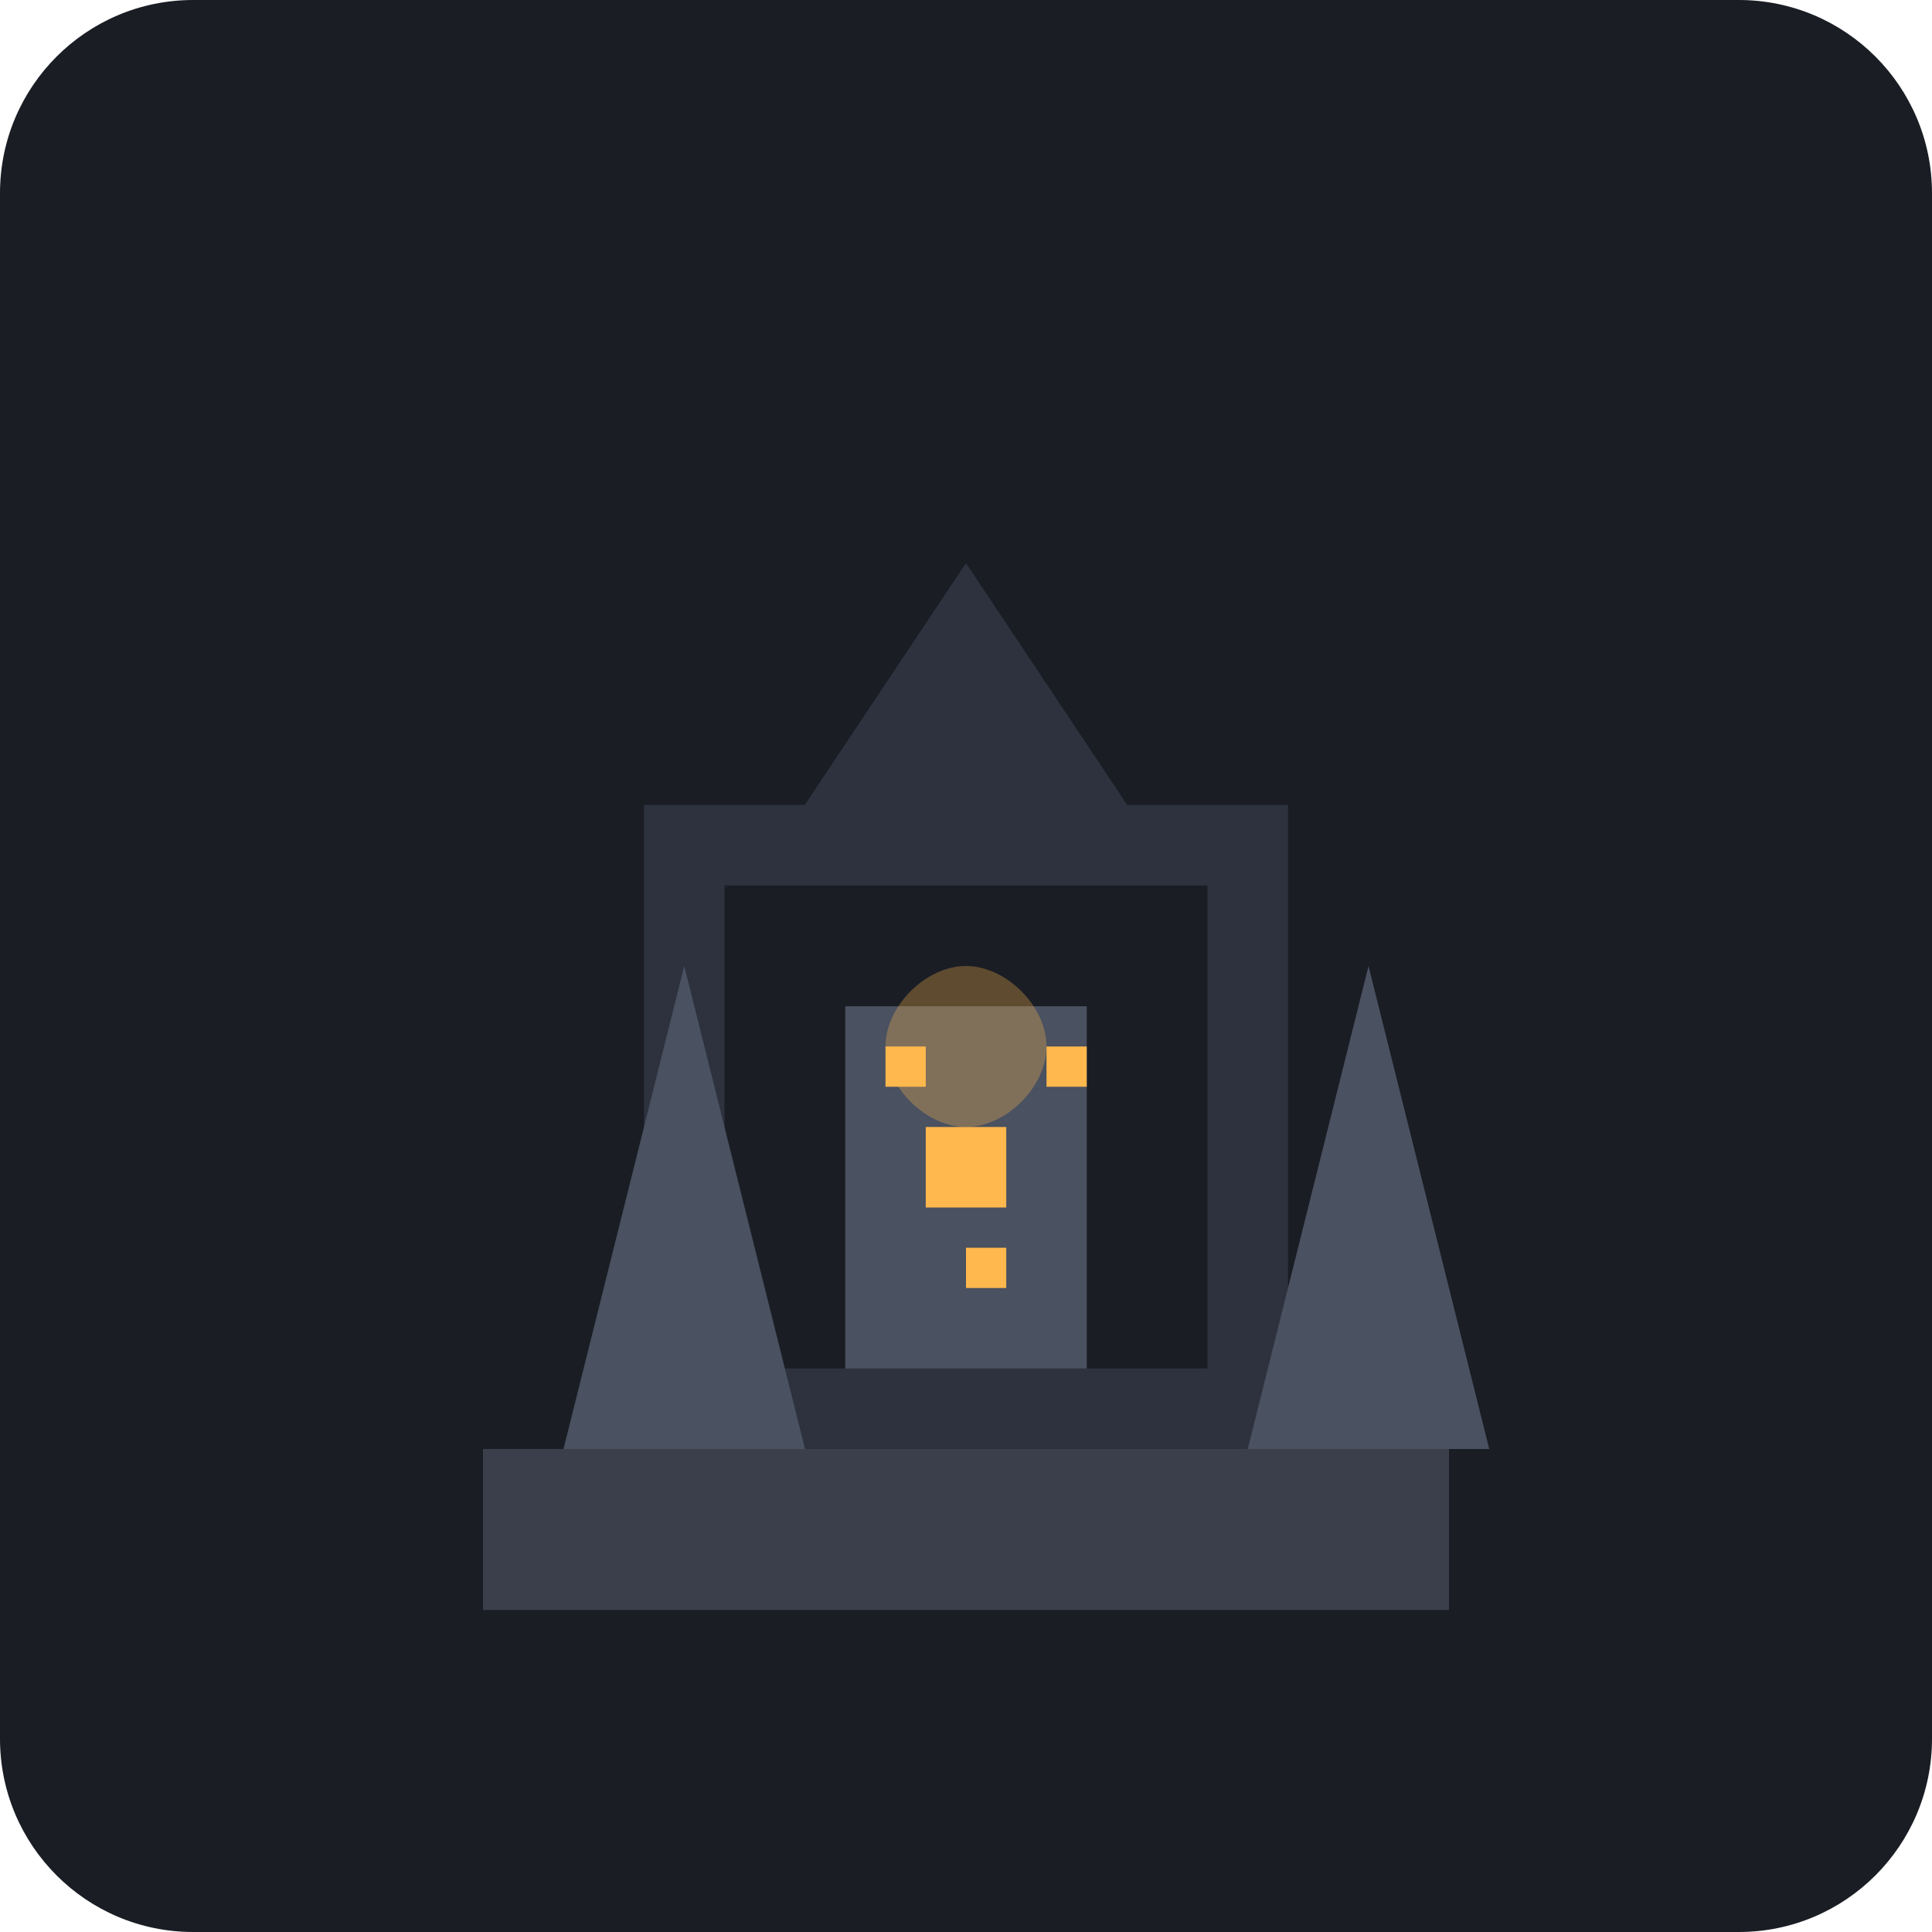
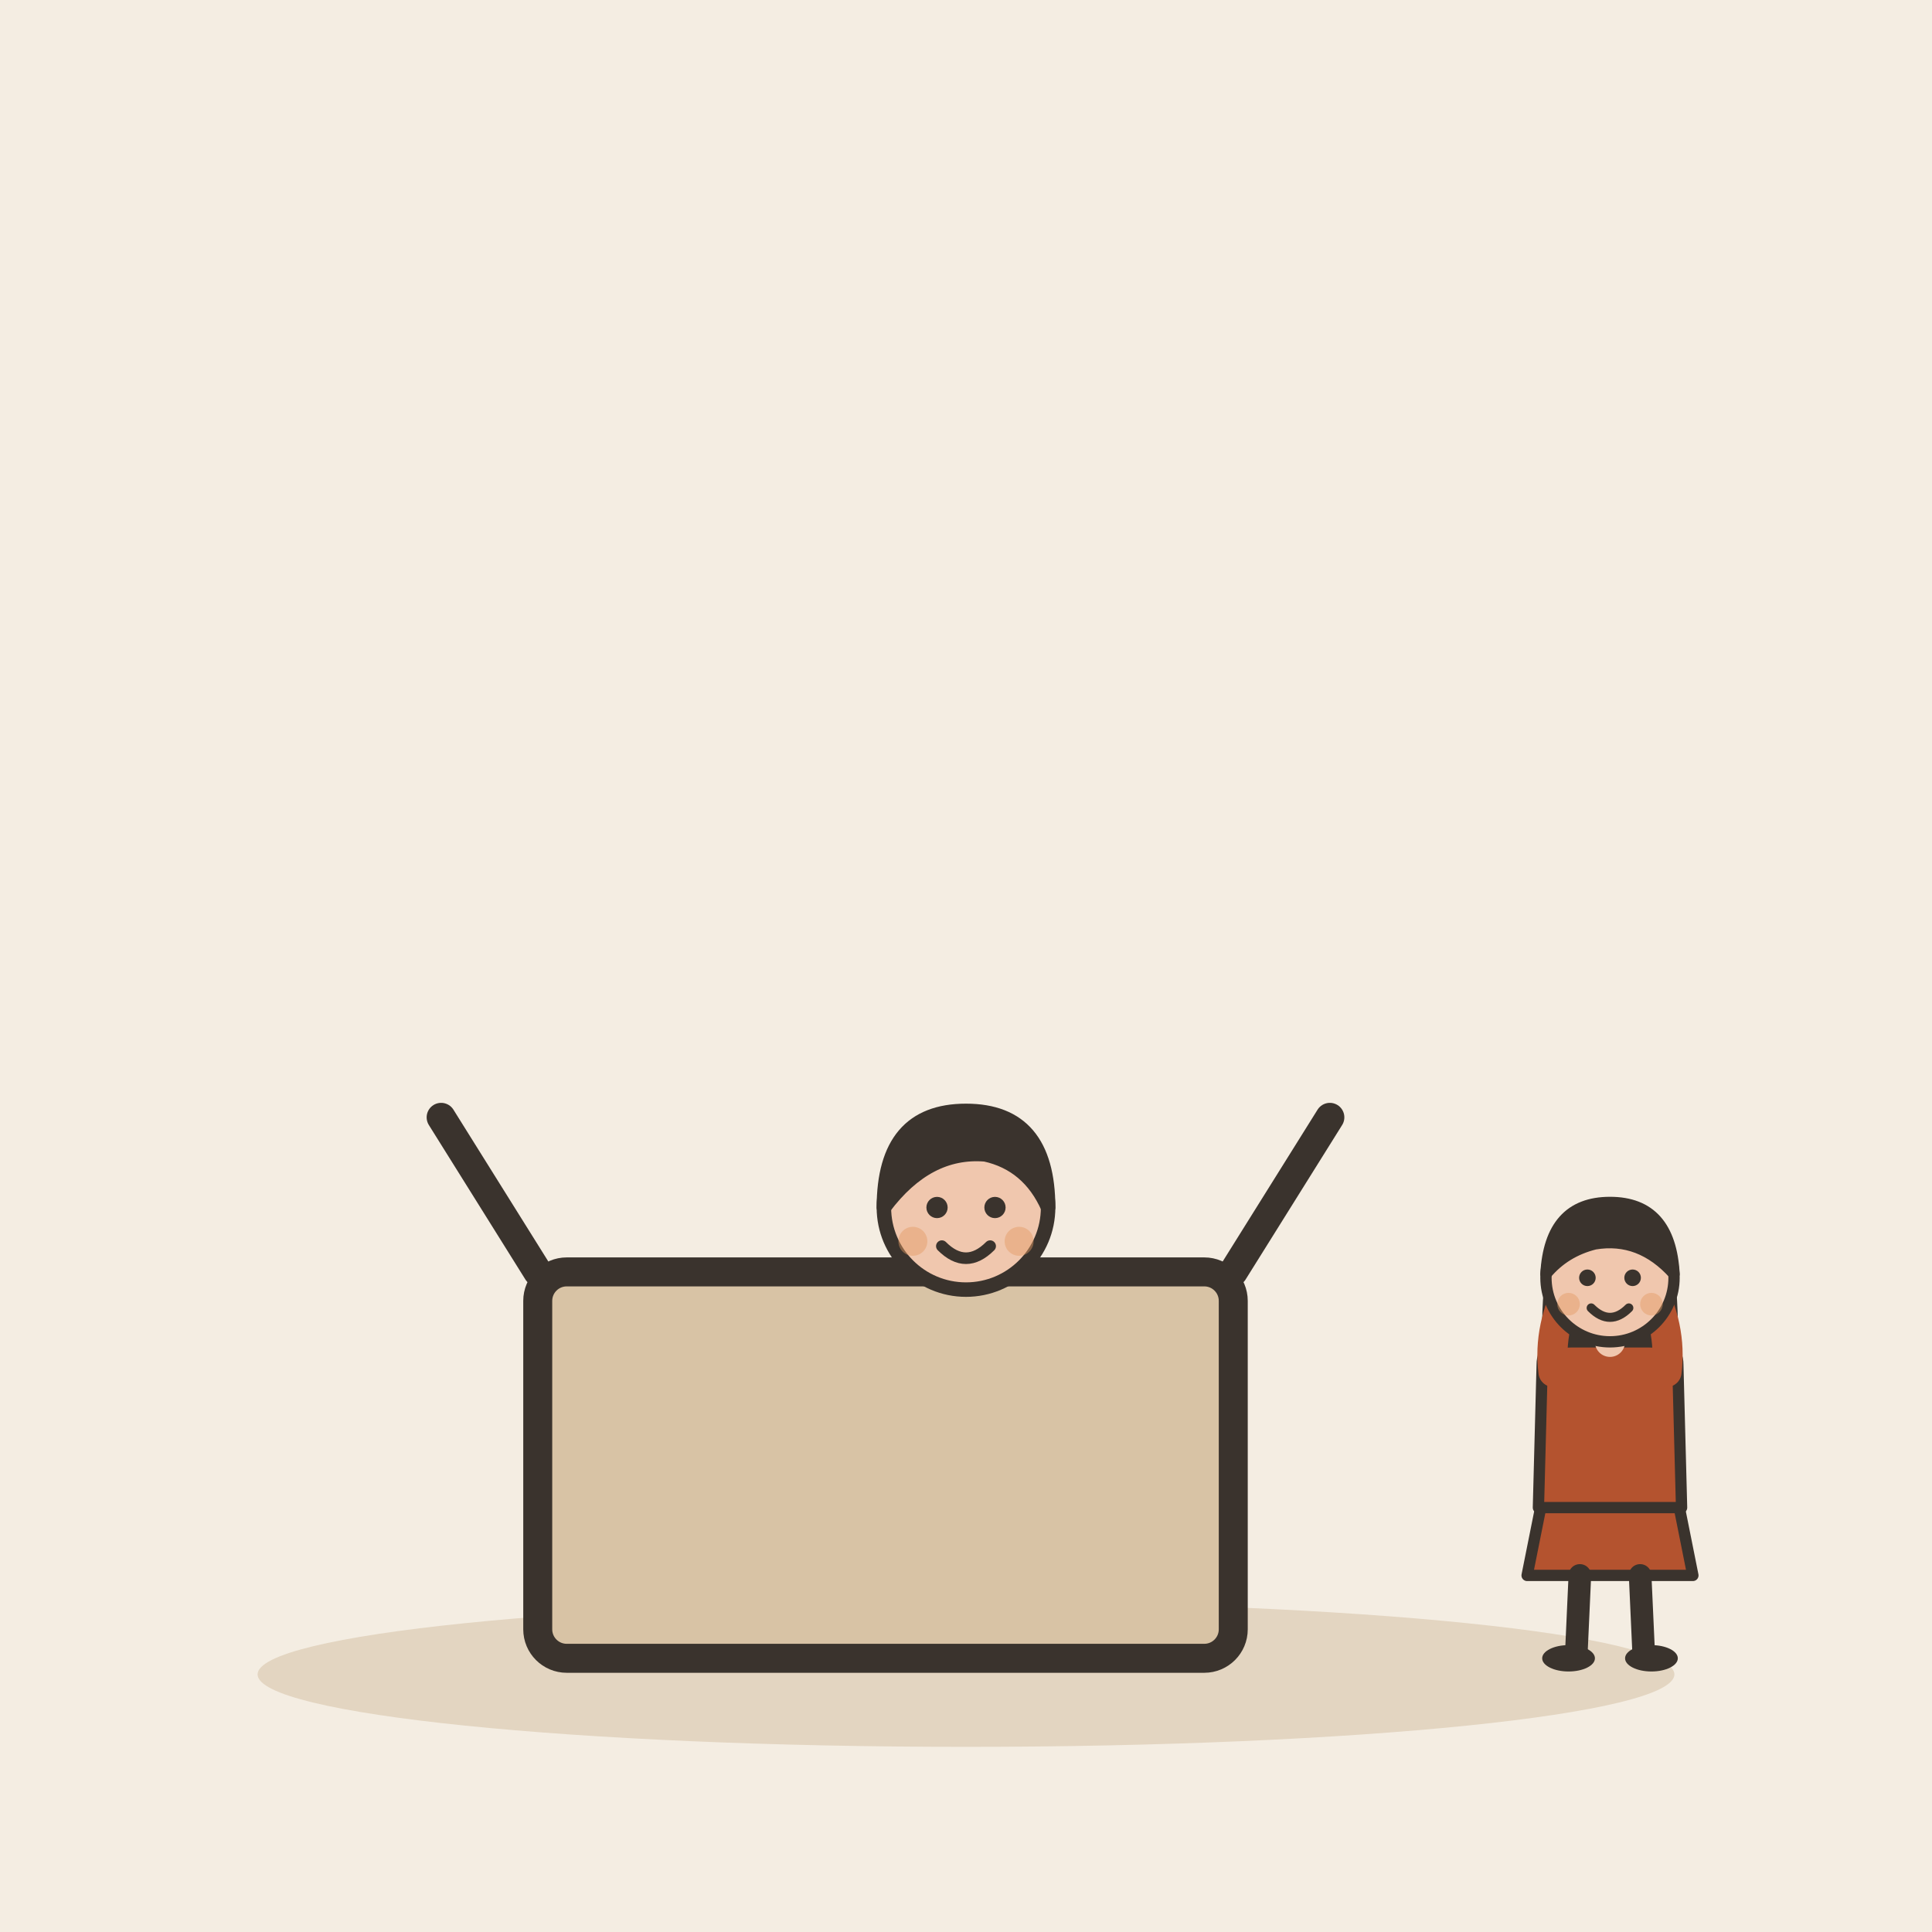
- <svg xmlns="http://www.w3.org/2000/svg" viewBox="0 0 240 240">
-   <rect width="240" height="240" rx="24" fill="#1A1D24" />
-   <path d="M60 180h120v20H60z" fill="#3A3F4B" />
-   <path d="M80 100h80v80H80z" fill="#2D323E" />
-   <path d="M90 110h60v60H90z" fill="#1A1D24" />
-   <path d="M105 125h30v45h-30z" fill="#4A5160" />
-   <path d="M115 140h10v10h-10z" fill="#FFB84D" />
-   <path d="M100 100l20-30 20 30H100z" fill="#3A3F4B" />
-   <path d="M120 70l20 30H100l20-30z" fill="#2D323E" />
-   <path d="M110 130h5v5h-5z" fill="#FFB84D" />
-   <path d="M130 130h5v5h-5z" fill="#FFB84D" />
-   <path d="M120 155h5v5h-5z" fill="#FFB84D" />
-   <path d="M70 180l15-60 15 60H70z" fill="#4A5160" />
-   <path d="M155 180l15-60 15 60H155z" fill="#4A5160" />
-   <path d="M120 120c-5 0-10 5-10 10s5 10 10 10 10-5 10-10-5-10-10-10z" fill="#FFB84D" opacity="0.3" />
+ <svg xmlns="http://www.w3.org/2000/svg" viewBox="0 0 240 240" data-style="editorial">
+   <rect width="240" height="240" fill="#F4EDE2" />
+   <ellipse cx="120" cy="208" rx="88" ry="9" fill="#E3D5C1" />
+   <g transform="translate(110 206) scale(1.2 1.2)">
+     <rect x="-36" y="-40" width="72" height="40" rx="3" fill="#D8C3A5" stroke="#3A332D" stroke-width="3" stroke-linecap="round" stroke-linejoin="round" />
+     <path d="M-36 -40L-46 -56M36 -40L46 -56" fill="none" stroke="#3A332D" stroke-width="3" stroke-linecap="round" stroke-linejoin="round" />
+   </g>
+   <g transform="translate(120 150)">
+     <g transform="translate(0 60.6) scale(0.6 0.6)">
+       <circle cx="0" cy="-101" r="17" fill="#F0C7AE" stroke="#3A332D" stroke-width="3" stroke-linecap="round" stroke-linejoin="round" />
+       <path d="M-17 -101Q-17 -121 0 -121Q17 -121 17 -101Q13 -110 4 -112Q-8 -113 -17 -101Z" fill="#3A332D" stroke="#3A332D" stroke-width="3" stroke-linecap="round" stroke-linejoin="round" />
+       <circle cx="-6" cy="-101" r="2.2" fill="#3A332D" />
+       <circle cx="6" cy="-101" r="2.2" fill="#3A332D" />
+       <path d="M-5 -93Q0 -88 5 -93" fill="none" stroke="#3A332D" stroke-width="2.4" stroke-linecap="round" stroke-linejoin="round" />
+       <circle cx="-11" cy="-94" r="3" fill="#E39A62" opacity="0.45" />
+       <circle cx="11" cy="-94" r="3" fill="#E39A62" opacity="0.45" />
+     </g>
+   </g>
+   <g transform="translate(200 206) scale(0.468 0.468)">
+     <path d="M-18 -42L-22 -22L22 -22L18 -42Z" fill="#B4532F" stroke="#3A332D" stroke-width="3" stroke-linecap="round" stroke-linejoin="round" />
+     <path d="M-8 -22L-9 0" stroke="#3A332D" stroke-width="6" stroke-linecap="round" fill="none" />
+     <path d="M8 -22L9 0" stroke="#3A332D" stroke-width="6" stroke-linecap="round" fill="none" />
+     <ellipse cx="-11" cy="0" rx="7" ry="3.5" fill="#3A332D" />
+     <ellipse cx="11" cy="0" rx="7" ry="3.5" fill="#3A332D" />
+     <path d="M-17 -104Q-20 -78 -14 -70L-6 -78L6 -78L14 -70Q20 -78 17 -104Z" fill="#3A332D" />
+     <path d="M-18 -78Q-18 -84 -10 -84L10 -84Q18 -84 18 -78L19 -40L-19 -40Z" fill="#B4532F" stroke="#3A332D" stroke-width="3" stroke-linecap="round" stroke-linejoin="round" />
+     <path d="M-15 -76Q-16.5 -88 -10 -100" fill="none" stroke="#B4532F" stroke-width="8" stroke-linecap="round" stroke-linejoin="round" />
+     <circle cx="-10" cy="-100" r="4.6" fill="#F0C7AE" stroke="#3A332D" stroke-linecap="round" stroke-linejoin="round" stroke-width="2" />
+     <path d="M15 -76Q16.5 -88 10 -100" fill="none" stroke="#B4532F" stroke-width="8" stroke-linecap="round" stroke-linejoin="round" />
+     <circle cx="10" cy="-100" r="4.6" fill="#F0C7AE" stroke="#3A332D" stroke-linecap="round" stroke-linejoin="round" stroke-width="2" />
+     <path d="M0 -84L0 -88" stroke="#F0C7AE" stroke-width="8" stroke-linecap="round" fill="none" />
+     <circle cx="0" cy="-101" r="17" fill="#F0C7AE" stroke="#3A332D" stroke-width="3" stroke-linecap="round" stroke-linejoin="round" />
+     <path d="M-17 -102Q-16 -121 0 -121Q16 -121 17 -102Q8 -112 -4 -110Q-12 -108 -17 -102Z" fill="#3A332D" stroke="#3A332D" stroke-width="3" stroke-linecap="round" stroke-linejoin="round" />
+     <circle cx="-6" cy="-101" r="2.2" fill="#3A332D" />
+     <circle cx="6" cy="-101" r="2.2" fill="#3A332D" />
+     <path d="M-5 -93Q0 -88 5 -93" fill="none" stroke="#3A332D" stroke-width="2.4" stroke-linecap="round" stroke-linejoin="round" />
+     <circle cx="-11" cy="-94" r="3" fill="#E39A62" opacity="0.45" />
+     <circle cx="11" cy="-94" r="3" fill="#E39A62" opacity="0.45" />
+   </g>
</svg>
